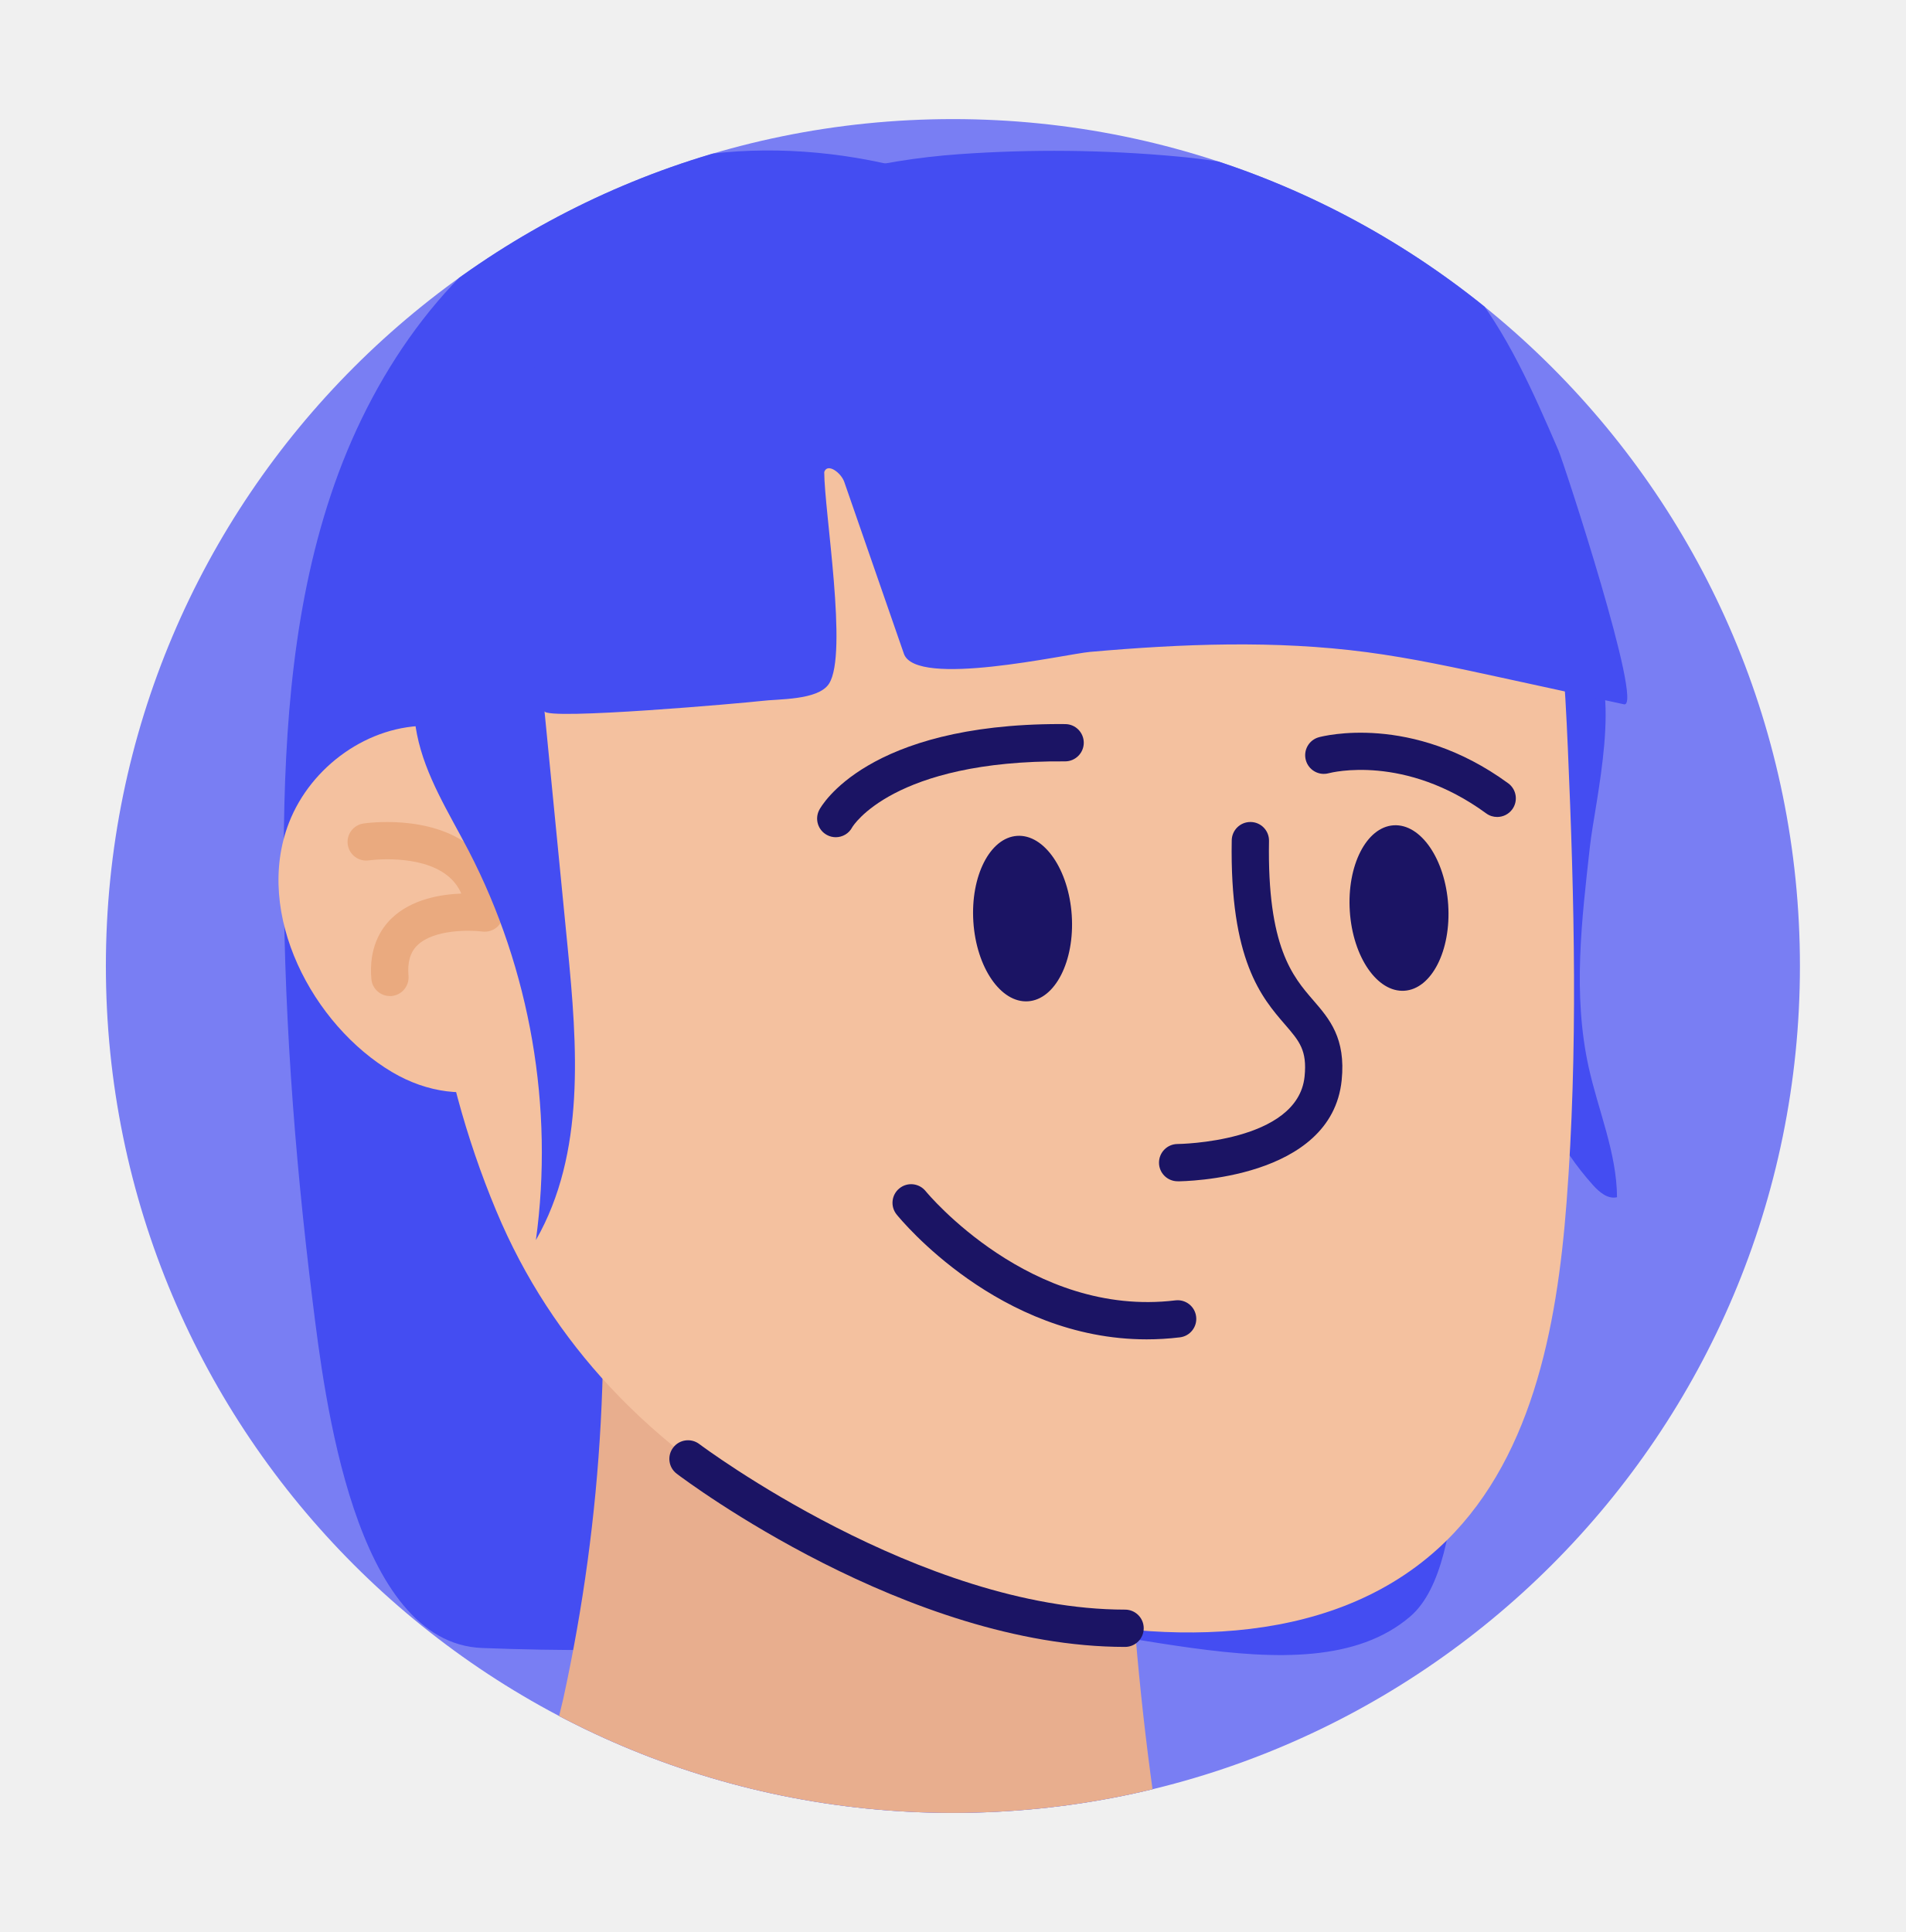
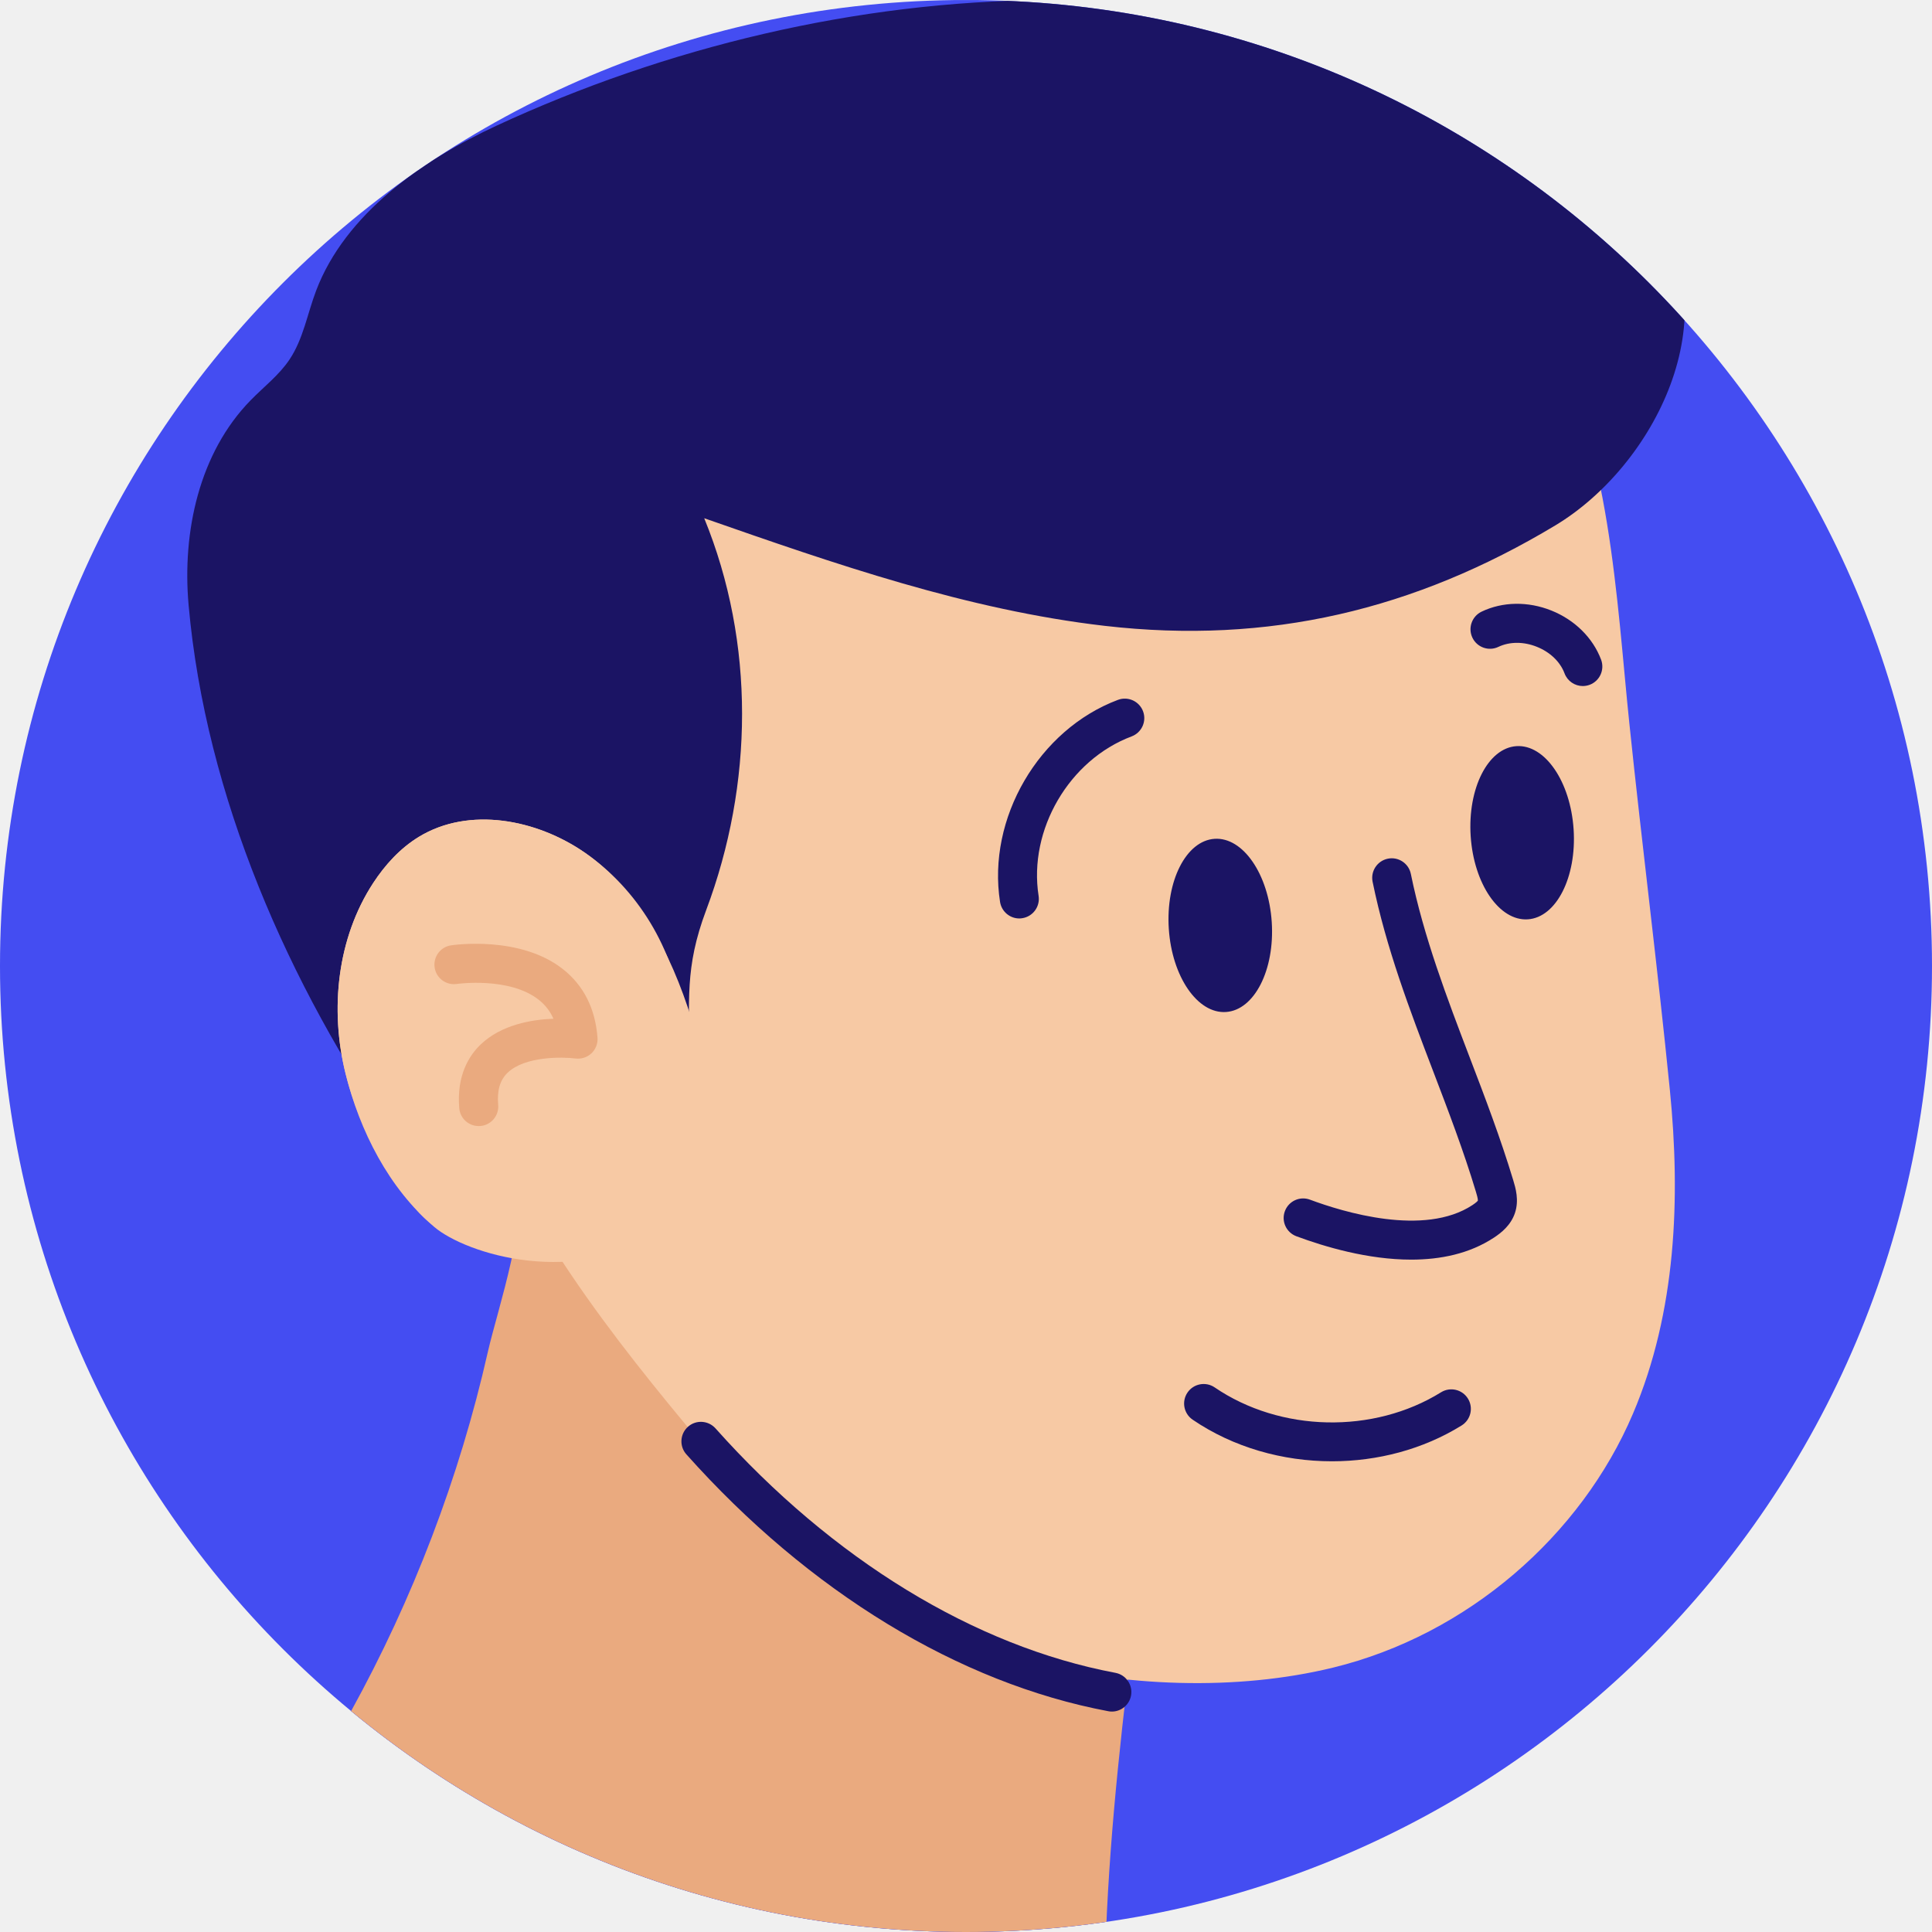
- <svg xmlns="http://www.w3.org/2000/svg" width="72" height="73" viewBox="0 0 72 73" fill="none">
-   <g clip-path="url(#clip0_15574_16391)">
-     <path d="M68 4.5H4V68.5H68V4.5Z" fill="#797EF3" />
-     <path d="M43.668 68.5H20.165C20.735 66.412 21.197 64.563 21.282 64.175C22.031 60.743 22.505 57.262 22.694 53.769C22.793 51.957 22.816 50.142 22.762 48.33C22.725 47.074 22.153 45.067 22.723 43.87C23.813 41.575 28.883 44.27 31.135 44.563C35.002 45.067 38.934 44.83 42.813 44.595C42.223 52.563 42.513 60.583 43.668 68.5Z" fill="#797EF3" />
-     <path d="M60.019 40.326C60.381 41.966 61.078 43.555 61.09 45.236C60.742 45.321 60.419 45.043 60.179 44.776C57.649 41.957 56.845 38.021 56.313 34.269C55.986 31.952 55.145 28.105 56.243 25.911C56.803 24.793 58.828 23.494 59.985 24.569C61.353 25.843 60.249 30.333 60.068 31.968C59.759 34.74 59.409 37.566 60.019 40.326Z" fill="#444DF2" />
-     <path d="M40.06 8.78C38.981 8.167 37.861 7.626 36.7 7.17C31.743 5.227 25.92 5.03 21.225 7.545C17.095 9.758 14.202 13.853 12.644 18.273C11.086 22.693 10.743 27.445 10.719 32.13C10.688 37.826 11.109 43.518 11.811 49.169C12.259 52.784 13.377 62.077 18.215 62.269C24.152 62.503 30.112 62.209 35.999 61.395C41.013 60.702 49.274 64.519 53.28 61.076C55.672 59.019 54.8 51.627 55.826 48.643C57.074 45.018 58.005 41.249 58.116 37.416C58.263 32.364 56.949 27.276 54.372 22.928C53.001 20.615 51.29 18.518 49.465 16.545C46.696 13.552 43.589 10.785 40.06 8.78Z" fill="#444DF2" />
-     <path d="M43.668 68.5H20.165C20.735 66.412 21.197 64.563 21.282 64.175C22.031 60.743 22.505 57.262 22.694 53.769C22.793 51.957 22.816 50.142 22.762 48.33C22.725 47.074 22.153 45.067 22.723 43.87C23.813 41.575 28.883 44.27 31.135 44.563C35.002 45.067 38.934 44.83 42.813 44.595C42.223 52.563 42.513 60.583 43.668 68.5Z" fill="#E8AE8E" />
-     <path d="M23.037 52.396C26.949 56.597 32.335 59.261 38.117 60.754C43.621 62.174 50.102 62.342 54.315 58.526C57.856 55.321 58.821 50.191 59.184 45.428C59.62 39.722 59.481 33.987 59.232 28.271C59.123 25.785 58.991 23.283 58.395 20.869C57.492 17.218 55.238 12.367 51.669 10.746C47.358 8.789 42.194 8.274 37.529 8.801C34.154 9.182 30.72 9.587 27.617 10.965C24.829 12.204 21.216 13.785 19.727 16.551C17.839 20.058 16.765 24.113 16.308 28.053C15.614 34.028 16.425 40.195 18.748 45.751C19.812 48.302 21.275 50.505 23.037 52.396Z" fill="#F4C19F" />
-     <path d="M19.754 29.07C18.936 28.103 17.793 27.459 16.233 27.424C13.941 27.371 11.745 28.951 10.916 31.089C9.581 34.534 11.813 38.737 14.822 40.514C17.495 42.091 20.632 41.172 21.412 38.053C21.758 36.669 21.622 35.217 21.482 33.798C21.316 32.088 20.804 30.311 19.754 29.07Z" fill="#F4C19F" />
-     <path d="M14.73 37.635C14.369 37.635 14.062 37.359 14.03 36.993C13.926 35.8 14.393 35.083 14.803 34.691C15.549 33.978 16.639 33.793 17.428 33.763C17.309 33.493 17.135 33.268 16.904 33.084C15.851 32.247 13.96 32.505 13.94 32.508C13.556 32.567 13.197 32.302 13.139 31.918C13.08 31.534 13.345 31.174 13.729 31.116C13.83 31.101 16.234 30.754 17.779 31.982C18.519 32.57 18.936 33.4 19.017 34.446C19.033 34.657 18.953 34.865 18.799 35.011C18.644 35.157 18.433 35.225 18.222 35.198C17.753 35.138 16.398 35.112 15.773 35.712C15.499 35.975 15.388 36.354 15.433 36.871C15.466 37.259 15.179 37.6 14.793 37.634C14.771 37.634 14.751 37.635 14.73 37.635Z" fill="#EAAA7F" />
-     <path d="M31.32 25.832C31.316 25.838 31.314 25.843 31.31 25.848C30.888 26.466 29.394 26.405 28.749 26.487C28.212 26.554 20.607 27.228 20.571 26.871C20.861 29.834 21.152 32.798 21.442 35.761C21.811 39.527 22.125 43.572 20.246 46.856C20.933 41.848 20.032 36.633 17.704 32.145C16.962 30.716 16.068 29.326 15.753 27.746C15.483 26.387 15.663 24.979 15.95 23.623C16.667 20.247 18.05 17.013 19.999 14.164C23.576 8.934 30.068 6.264 36.232 5.826C38.971 5.632 41.725 5.66 44.459 5.911C48.376 6.27 52.837 7.545 55.423 10.705C56.945 12.567 57.919 14.804 58.874 17.011C59.091 17.514 62.12 26.78 61.353 26.612C59.794 26.273 58.236 25.934 56.677 25.594C55.004 25.231 53.33 24.866 51.633 24.642C48.165 24.185 44.659 24.326 41.185 24.631C40.275 24.71 34.601 26.007 34.148 24.7C33.398 22.537 32.646 20.373 31.896 18.21C31.773 17.857 31.258 17.48 31.139 17.835C31.141 19.321 32.045 24.712 31.32 25.832Z" fill="#444DF2" />
-     <path d="M44.49 44.634C44.102 44.634 43.787 44.321 43.786 43.933C43.785 43.544 44.099 43.228 44.486 43.226C44.532 43.226 49.03 43.17 49.286 40.677C49.387 39.686 49.09 39.342 48.552 38.718C47.666 37.694 46.454 36.291 46.534 31.75C46.541 31.366 46.854 31.059 47.238 31.059C47.242 31.059 47.247 31.059 47.251 31.059C47.64 31.065 47.95 31.386 47.942 31.776C47.871 35.779 48.838 36.898 49.617 37.798C50.223 38.499 50.85 39.226 50.687 40.821C50.301 44.569 44.73 44.634 44.493 44.636C44.493 44.634 44.491 44.634 44.49 44.634Z" fill="#1B1464" />
-     <path d="M38.837 37.834C39.863 37.767 40.603 36.313 40.49 34.587C40.377 32.861 39.453 31.516 38.426 31.583C37.4 31.651 36.66 33.105 36.773 34.831C36.886 36.557 37.81 37.902 38.837 37.834Z" fill="#1B1464" />
-     <path d="M53.058 37.435C54.085 37.368 54.825 35.914 54.712 34.188C54.598 32.461 53.675 31.116 52.648 31.184C51.622 31.251 50.881 32.705 50.995 34.431C51.108 36.158 52.032 37.502 53.058 37.435Z" fill="#1B1464" />
-     <path d="M56.562 30.869C56.418 30.869 56.273 30.826 56.148 30.734C53.074 28.487 50.311 29.186 50.194 29.217C49.819 29.317 49.434 29.095 49.333 28.72C49.232 28.346 49.45 27.961 49.823 27.857C49.965 27.819 53.333 26.932 56.978 29.596C57.292 29.825 57.361 30.265 57.132 30.58C56.994 30.769 56.78 30.869 56.562 30.869Z" fill="#1B1464" />
-     <path d="M31.574 31.634C31.464 31.634 31.351 31.608 31.246 31.552C30.902 31.37 30.77 30.945 30.952 30.601C31.022 30.467 32.746 27.358 40.051 27.358C40.115 27.358 40.179 27.358 40.245 27.36C40.634 27.362 40.946 27.68 40.944 28.069C40.941 28.455 40.626 28.768 40.239 28.768C40.238 28.768 40.236 28.768 40.234 28.768C33.722 28.72 32.21 31.232 32.197 31.257C32.072 31.497 31.827 31.634 31.574 31.634Z" fill="#1B1464" />
-     <path d="M43.319 50.607C37.747 50.607 34.041 46.095 33.874 45.89C33.63 45.588 33.677 45.144 33.98 44.901C34.282 44.656 34.725 44.704 34.97 45.007C35.027 45.077 38.938 49.799 44.406 49.134C44.792 49.088 45.143 49.361 45.189 49.748C45.237 50.133 44.962 50.485 44.575 50.531C44.147 50.583 43.728 50.607 43.319 50.607Z" fill="#1B1464" />
-     <path d="M42.504 62.228C34.297 62.228 25.919 55.952 25.567 55.685C25.257 55.45 25.195 55.009 25.431 54.699C25.665 54.389 26.107 54.328 26.418 54.562C26.501 54.625 34.776 60.819 42.505 60.819C42.894 60.819 43.209 61.134 43.209 61.523C43.209 61.912 42.893 62.228 42.504 62.228Z" fill="#1B1464" />
+ <svg xmlns="http://www.w3.org/2000/svg" width="64" height="64" viewBox="0 0 64 64" fill="none">
+   <g clip-path="url(#clip0_18055_16278)">
+     <path d="M64 0.001H0V64H64V0.001Z" fill="#444DF2" />
+     <path d="M37.651 53.21C37.207 56.775 36.781 60.397 36.639 64H6.767C7.16 63.397 7.626 62.76 8.148 62.065C10.712 58.659 12.79 54.888 14.309 50.904C15.068 48.914 15.689 46.869 16.159 44.79C16.486 43.348 17.579 40.215 17.089 38.794C17.37 39.608 17.765 40.36 18.25 41.055C19.785 43.253 22.218 44.854 24.747 45.865C28.077 47.195 31.669 47.709 35.114 48.698C35.835 48.905 36.585 49.156 37.088 49.713C37.905 50.619 37.802 51.999 37.651 53.21Z" fill="#444DF2" />
+     <path d="M37.651 53.21C37.207 56.775 36.781 60.397 36.639 64H6.767C7.16 63.397 7.626 62.76 8.148 62.065C10.712 58.659 12.79 54.888 14.309 50.904C15.068 48.914 15.689 46.869 16.159 44.79C16.486 43.348 17.579 40.215 17.089 38.794C17.37 39.608 17.765 40.36 18.25 41.055C19.785 43.253 22.218 44.854 24.747 45.865C28.077 47.195 31.669 47.709 35.114 48.698C35.835 48.905 36.585 49.156 37.088 49.713C37.905 50.619 37.802 51.999 37.651 53.21Z" fill="#EAAA7F" />
+     <path d="M13.551 23.301C13.511 20.5 13.807 17.664 15.101 15.149C17.321 10.831 22.19 8.155 27.137 7.218C32.086 6.281 37.174 6.829 42.157 7.418C45.151 7.772 49.615 8.312 51.222 11.055C53.345 14.678 53.551 19.906 53.974 23.96C54.396 28.014 54.912 32.057 55.317 36.113C55.671 39.67 55.534 43.446 54.095 46.828C52.376 50.87 48.613 54.157 44.151 55.244C37.804 56.789 29.135 54.778 25.051 49.961C22.052 46.425 18.691 42.569 16.705 38.42C14.664 34.152 13.833 29.427 13.6 24.75C13.576 24.268 13.558 23.785 13.551 23.301Z" fill="#F7C9A4" />
+     <path d="M18.113 40.611C17.203 40.714 16.31 40.627 15.492 40.202C14.491 39.682 13.793 38.736 13.152 37.809C9.559 32.624 6.814 26.387 6.248 20.046C6.031 17.615 6.598 15 8.306 13.256C8.741 12.811 9.246 12.426 9.591 11.909C10.047 11.228 10.182 10.39 10.474 9.623C11.436 7.093 13.983 5.306 16.438 4.168C27.734 -1.067 41.659 -1.853 52.306 4.602C53.21 5.15 54.103 6.019 54.728 6.87C57.352 10.447 54.793 15.438 51.523 17.404C46.87 20.202 42.026 21.359 36.595 20.732C32.036 20.204 27.661 18.681 23.328 17.167C25.021 21.308 24.957 25.984 23.393 30.149C22.668 32.083 22.847 33.137 22.828 35.153C22.816 36.327 22.862 39.09 21.481 39.638C20.41 40.063 19.249 40.484 18.113 40.611Z" fill="#1B1464" />
+     <path d="M19.377 28.248C22.807 30.627 23.864 36.564 23.951 40.452C23.955 40.634 23.958 40.824 24.038 40.987C24.298 41.524 20.636 41.711 20.339 41.713C18.894 41.727 17.448 41.575 16.037 41.257C14.506 40.913 14.04 40.51 13.13 39.193C12.366 38.087 11.768 36.861 11.446 35.554C10.922 33.433 11.169 31.078 12.364 29.25C12.759 28.645 13.259 28.097 13.877 27.72C15.54 26.708 17.775 27.137 19.377 28.248Z" fill="#F7C9A4" />
+     <path d="M22.026 40.71C19.089 42.708 15.428 41.528 14.39 40.648C12.878 39.367 11.913 37.456 11.444 35.555C10.921 33.434 11.168 31.079 12.362 29.251C12.758 28.646 13.258 28.098 13.875 27.722C15.539 26.708 17.774 27.138 19.377 28.248C21.127 29.461 22.325 31.439 22.591 33.552" fill="#F7C9A4" />
+     <path d="M40.611 33.524C41.553 33.462 42.232 32.128 42.128 30.543C42.024 28.959 41.176 27.725 40.235 27.787C39.293 27.848 38.614 29.183 38.718 30.767C38.822 32.352 39.67 33.586 40.611 33.524Z" fill="#1B1464" />
+     <path d="M50.611 30.454C51.553 30.393 52.232 29.058 52.128 27.474C52.024 25.889 51.176 24.655 50.234 24.717C49.293 24.779 48.614 26.113 48.718 27.698C48.822 29.282 49.669 30.516 50.611 30.454Z" fill="#1B1464" />
+     <path d="M46.748 41.727C45.317 41.727 43.886 41.303 42.943 40.952C42.608 40.826 42.438 40.455 42.564 40.12C42.689 39.785 43.062 39.615 43.396 39.741C44.481 40.146 47.179 40.976 48.778 39.919C48.906 39.834 48.946 39.788 48.957 39.771C48.961 39.71 48.913 39.547 48.891 39.476C48.484 38.123 47.969 36.778 47.472 35.477C46.707 33.474 45.916 31.402 45.469 29.208C45.398 28.858 45.624 28.517 45.974 28.445C46.323 28.373 46.665 28.6 46.736 28.949C47.163 31.039 47.935 33.06 48.681 35.016C49.187 36.339 49.709 37.707 50.13 39.103C50.204 39.348 50.327 39.756 50.185 40.181C50.048 40.592 49.724 40.843 49.492 40.996C48.677 41.534 47.713 41.727 46.748 41.727Z" fill="#1B1464" />
+     <path d="M33.765 30.425C33.453 30.425 33.178 30.197 33.128 29.878C32.694 27.11 34.409 24.169 37.033 23.184C37.367 23.059 37.739 23.228 37.865 23.562C37.99 23.896 37.821 24.268 37.487 24.394C35.416 25.171 34.062 27.493 34.405 29.677C34.46 30.029 34.219 30.361 33.866 30.416C33.832 30.422 33.798 30.425 33.765 30.425Z" fill="#1B1464" />
+     <path d="M52.432 22.726C52.171 22.726 51.926 22.566 51.828 22.308C51.684 21.922 51.348 21.601 50.91 21.426C50.473 21.25 50.008 21.252 49.637 21.428C49.316 21.583 48.929 21.446 48.776 21.125C48.621 20.803 48.758 20.417 49.079 20.262C49.775 19.928 50.619 19.915 51.392 20.225C52.165 20.535 52.765 21.127 53.038 21.851C53.163 22.185 52.996 22.557 52.662 22.684C52.586 22.712 52.508 22.726 52.432 22.726Z" fill="#1B1464" />
+     <path d="M44.123 48.407C42.488 48.407 40.852 47.945 39.507 47.028C39.213 46.827 39.136 46.425 39.338 46.129C39.539 45.835 39.941 45.758 40.237 45.959C42.413 47.444 45.498 47.511 47.737 46.121C48.041 45.933 48.439 46.027 48.627 46.33C48.815 46.633 48.722 47.031 48.419 47.22C47.141 48.013 45.632 48.407 44.123 48.407Z" fill="#1B1464" />
+     <path d="M36.832 56.698C36.792 56.698 36.753 56.694 36.712 56.686C31.765 55.756 26.801 52.734 22.737 48.177C22.499 47.911 22.523 47.502 22.789 47.264C23.055 47.026 23.464 47.051 23.702 47.317C27.578 51.661 32.283 54.538 36.951 55.415C37.302 55.482 37.532 55.818 37.467 56.169C37.408 56.481 37.137 56.698 36.832 56.698Z" fill="#1B1464" />
+     <path d="M15.857 37.302C15.525 37.302 15.242 37.049 15.214 36.712C15.12 35.617 15.547 34.959 15.923 34.599C16.608 33.945 17.608 33.773 18.334 33.747C18.225 33.5 18.066 33.294 17.855 33.126C16.882 32.349 15.148 32.592 15.131 32.595C14.779 32.646 14.45 32.403 14.398 32.051C14.345 31.699 14.587 31.37 14.939 31.316C15.032 31.302 17.239 30.983 18.657 32.111C19.337 32.651 19.72 33.413 19.793 34.373C19.808 34.567 19.734 34.758 19.593 34.892C19.451 35.027 19.256 35.088 19.063 35.064C18.633 35.009 17.389 34.984 16.816 35.535C16.563 35.777 16.461 36.125 16.503 36.6C16.534 36.956 16.271 37.269 15.916 37.3C15.895 37.301 15.876 37.302 15.857 37.302Z" fill="#EAAA7F" />
  </g>
  <defs>
-     <clipPath id="clip0_15574_16391">
-       <rect x="4" y="4.5" width="64" height="64" rx="32" fill="white" />
+     <clipPath id="clip0_18055_16278">
+       <rect width="64" height="64" rx="32" fill="white" />
    </clipPath>
  </defs>
</svg>
